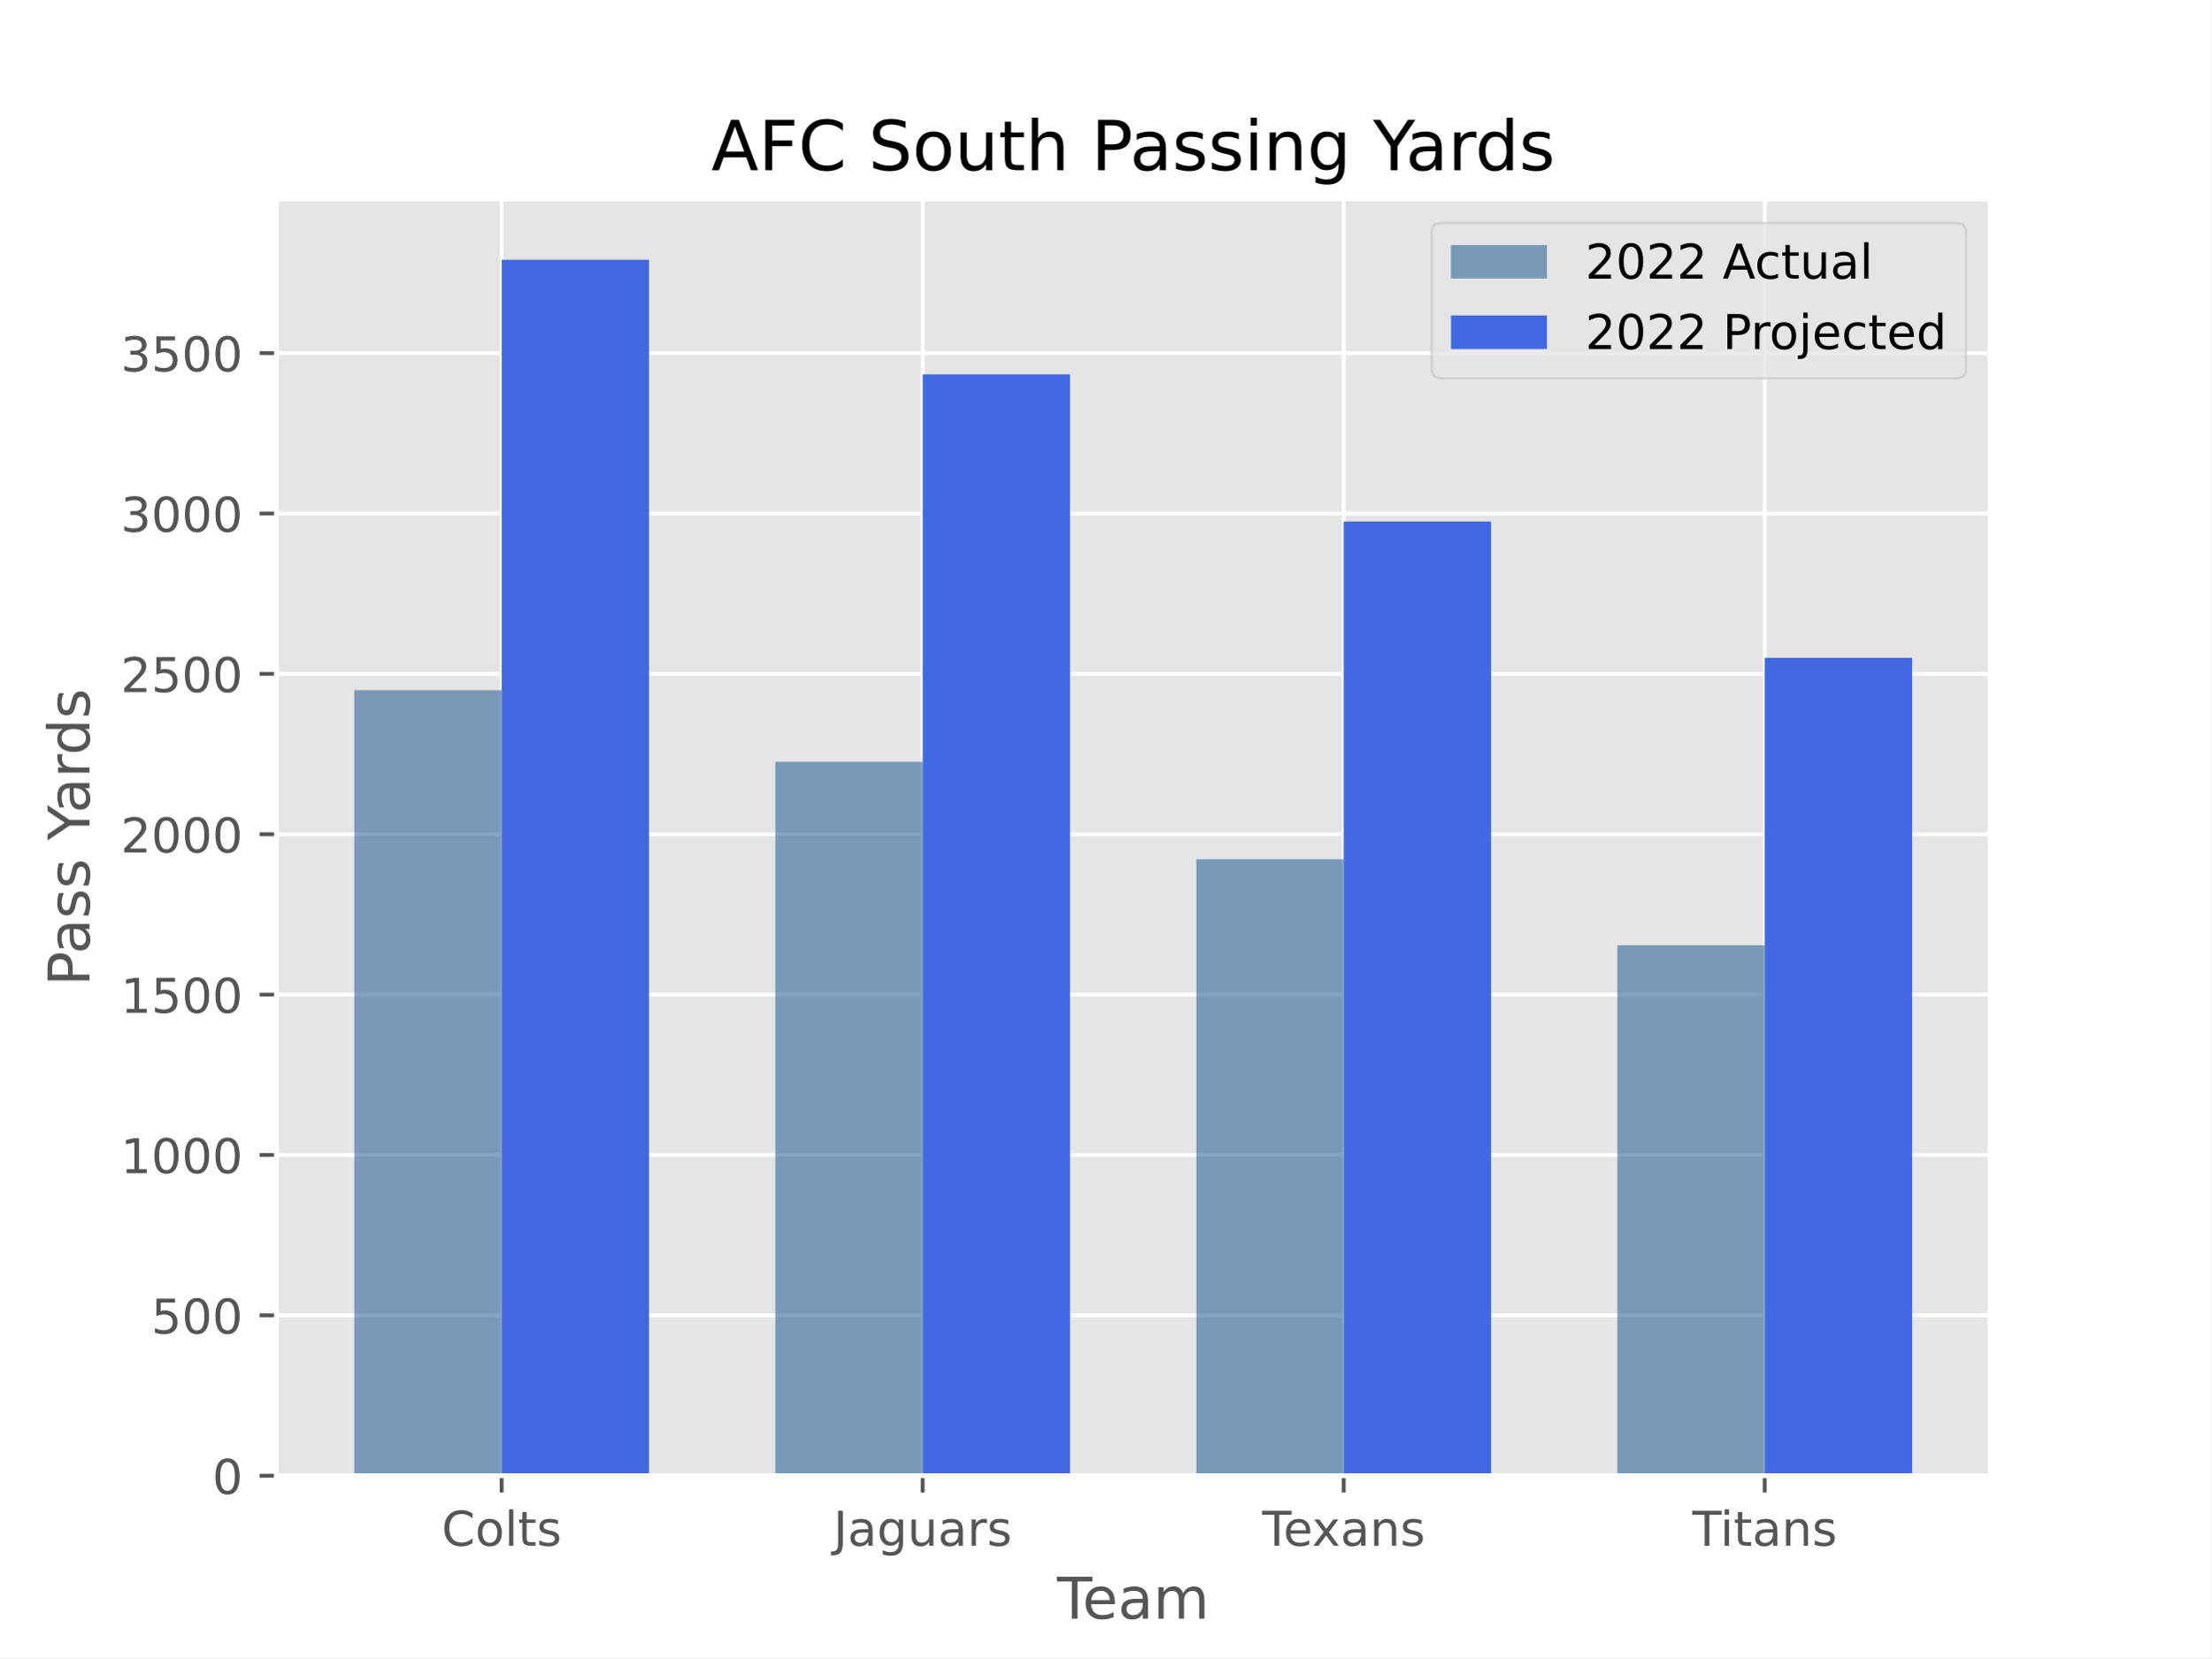
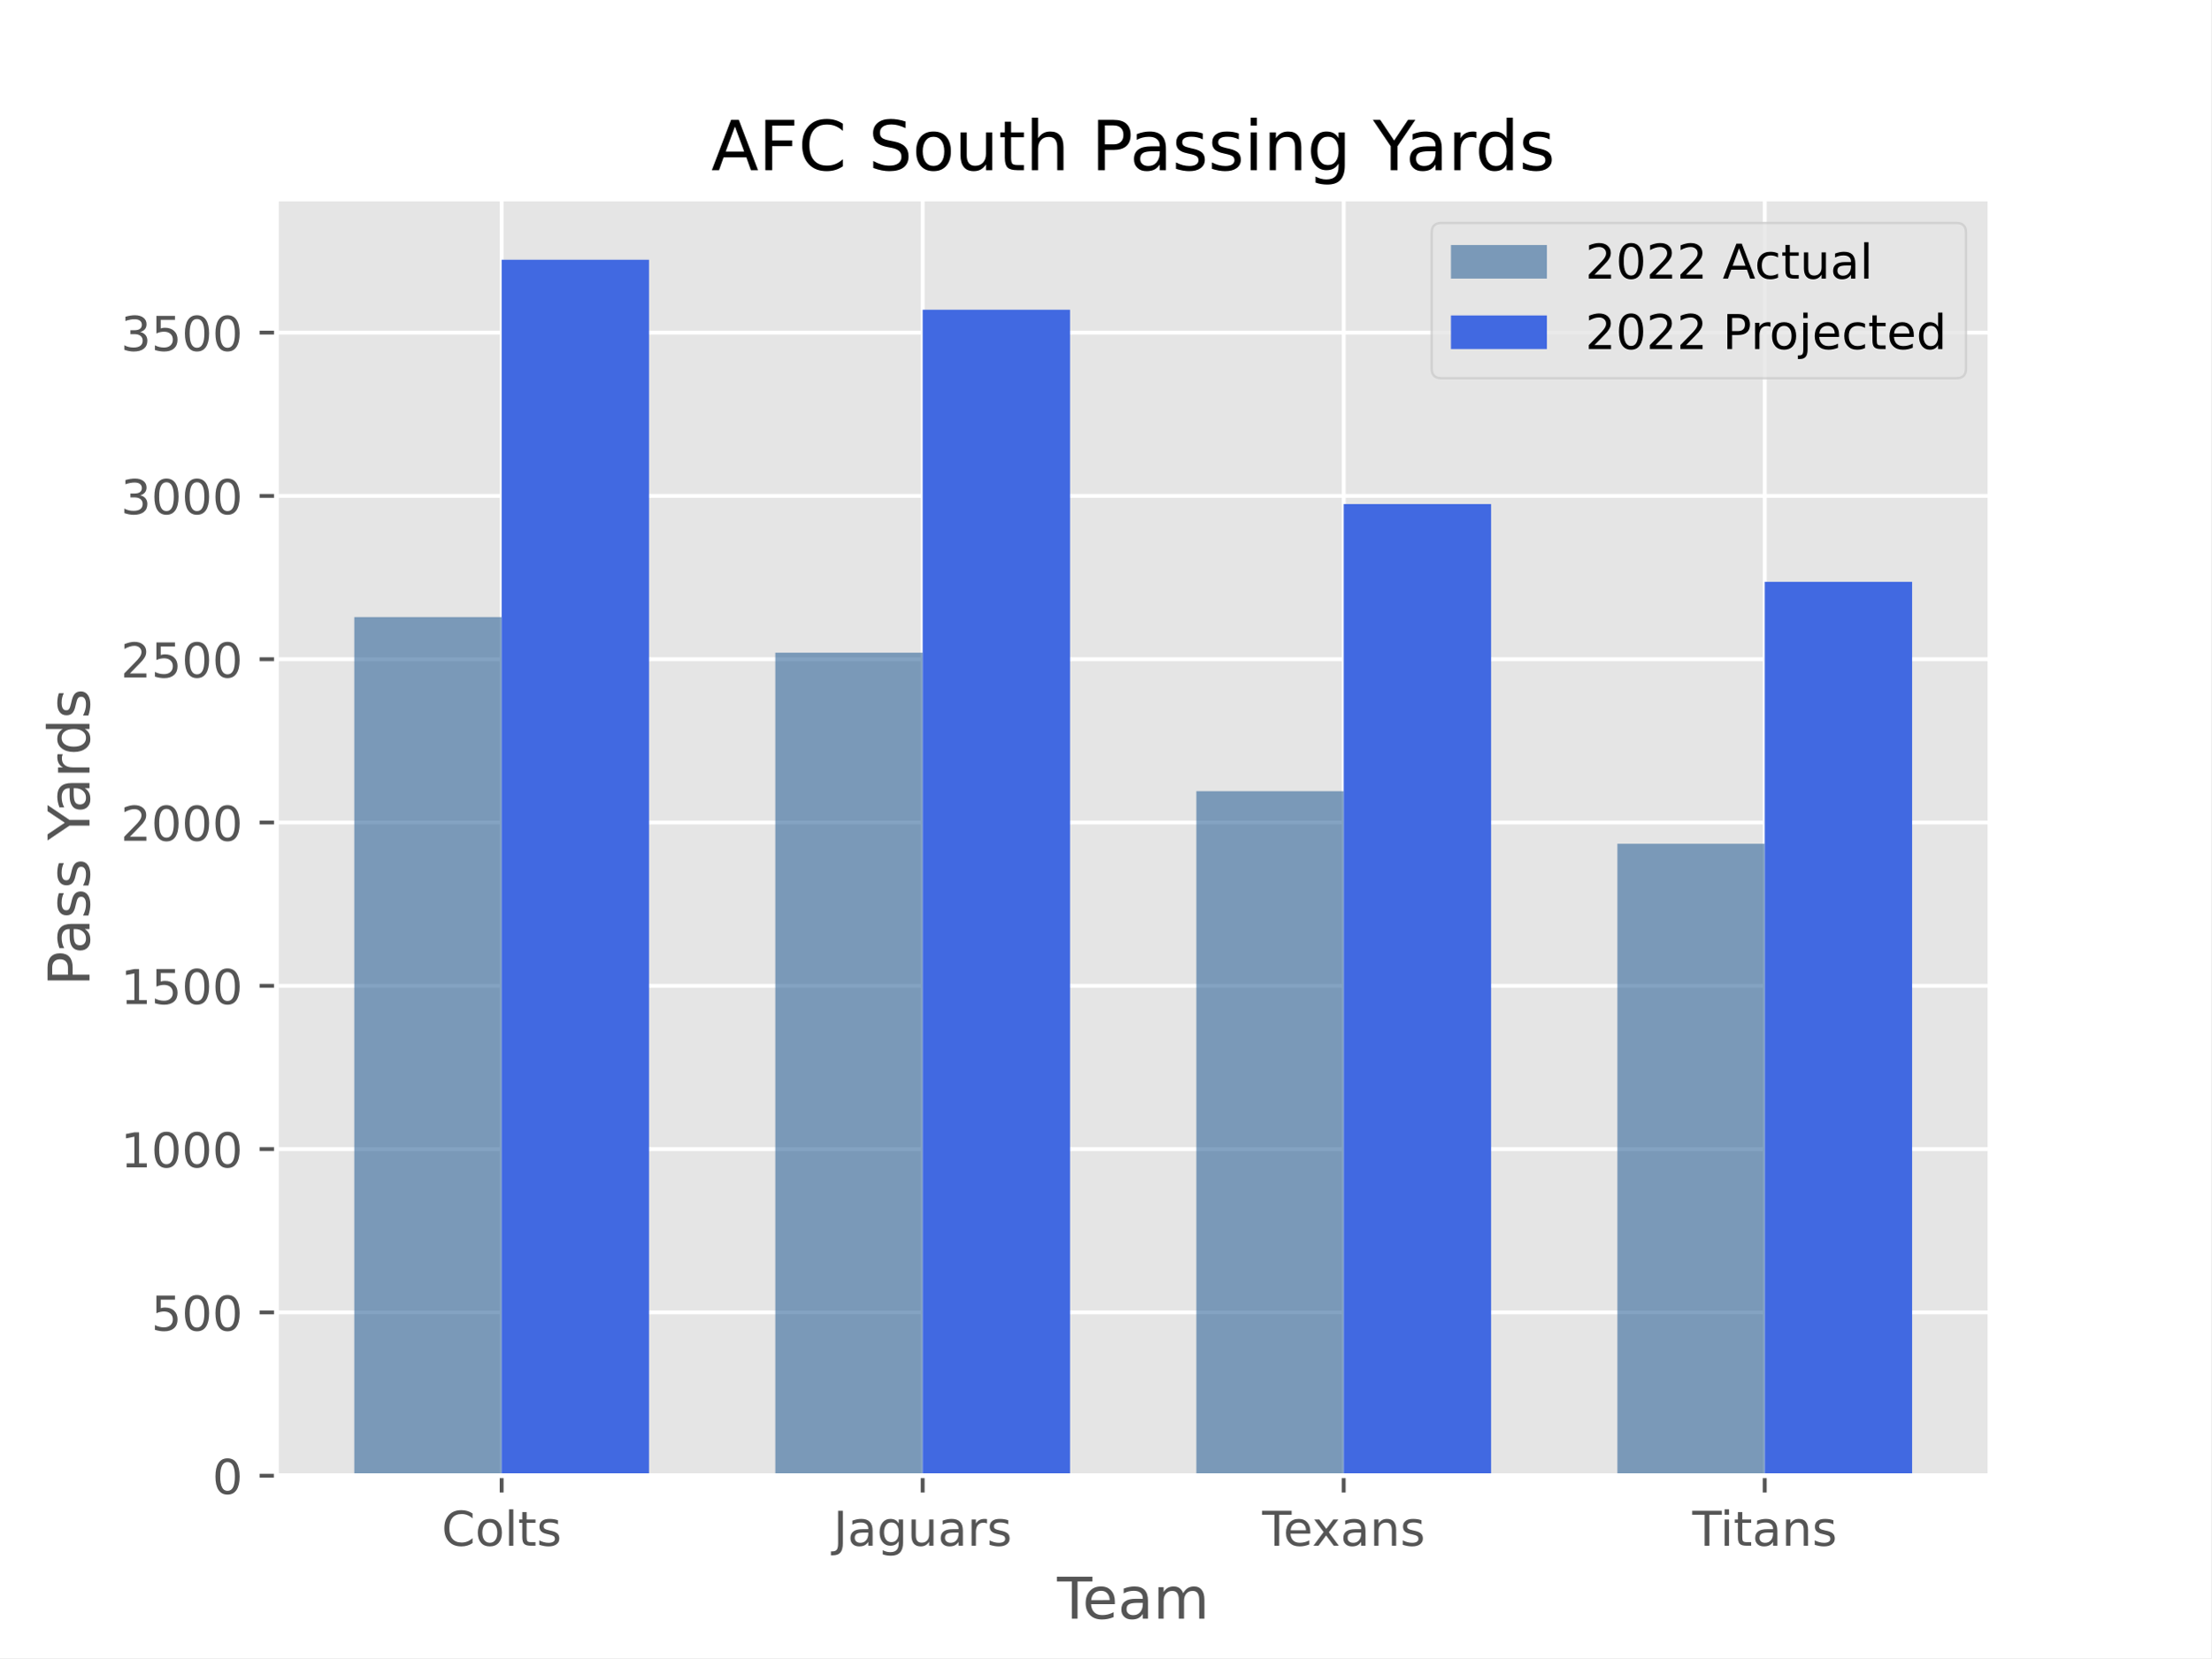
<svg xmlns="http://www.w3.org/2000/svg" xmlns:xlink="http://www.w3.org/1999/xlink" width="460.8pt" height="345.6pt" viewBox="0 0 460.8 345.6" version="1.1">
  <defs>
    <style type="text/css">*{stroke-linejoin: round; stroke-linecap: butt}</style>
  </defs>
  <g id="figure_1">
    <g id="patch_1">
      <path d="M 0 345.6  L 460.8 345.6  L 460.8 0  L 0 0  z " style="fill: #ffffff" />
    </g>
    <g id="axes_1">
      <g id="patch_2">
        <path d="M 57.6 307.584  L 414.72 307.584  L 414.72 41.472  L 57.6 41.472  z " style="fill: #e5e5e5" />
      </g>
      <g id="matplotlib.axis_1">
        <g id="xtick_1">
          <g id="line2d_1">
-             <path d="M 104.543 307.584  L 104.543 41.472  " clip-path="url(#pbe85bd7b52)" style="fill: none; stroke: #ffffff; stroke-width: 0.8; stroke-linecap: square" />
+             <path d="M 104.543 307.584  L 104.543 41.472  " clip-path="url(#p796887c060)" style="fill: none; stroke: #ffffff; stroke-width: 0.8; stroke-linecap: square" />
          </g>
          <g id="line2d_2">
            <defs>
-               <path id="m82e97c77b1" d="M 0 0  L 0 3.5  " style="stroke: #555555; stroke-width: 0.8" />
-             </defs>
-             <g>
-               <use xlink:href="#m82e97c77b1" x="104.543" y="307.584" style="fill: #555555; stroke: #555555; stroke-width: 0.8" />
+               <path id="maef11274a8" d="M 0 0  L 0 3.5  " style="stroke: #555555; stroke-width: 0.8" />
+             </defs>
+             <g>
+               <use xlink:href="#maef11274a8" x="104.543" y="307.584" style="fill: #555555; stroke: #555555; stroke-width: 0.8" />
            </g>
          </g>
          <g id="text_1">
            <g style="fill: #555555" transform="translate(92.03861 322.1824) scale(0.1 -0.1)">
              <defs>
                <path id="DejaVuSans-43" d="M 4122 4306  L 4122 3641  Q 3803 3938 3442 4084  Q 3081 4231 2675 4231  Q 1875 4231 1450 3742  Q 1025 3253 1025 2328  Q 1025 1406 1450 917  Q 1875 428 2675 428  Q 3081 428 3442 575  Q 3803 722 4122 1019  L 4122 359  Q 3791 134 3420 21  Q 3050 -91 2638 -91  Q 1578 -91 968 557  Q 359 1206 359 2328  Q 359 3453 968 4101  Q 1578 4750 2638 4750  Q 3056 4750 3426 4639  Q 3797 4528 4122 4306  z " transform="scale(0.015625)" />
                <path id="DejaVuSans-6f" d="M 1959 3097  Q 1497 3097 1228 2736  Q 959 2375 959 1747  Q 959 1119 1226 758  Q 1494 397 1959 397  Q 2419 397 2687 759  Q 2956 1122 2956 1747  Q 2956 2369 2687 2733  Q 2419 3097 1959 3097  z M 1959 3584  Q 2709 3584 3137 3096  Q 3566 2609 3566 1747  Q 3566 888 3137 398  Q 2709 -91 1959 -91  Q 1206 -91 779 398  Q 353 888 353 1747  Q 353 2609 779 3096  Q 1206 3584 1959 3584  z " transform="scale(0.015625)" />
                <path id="DejaVuSans-6c" d="M 603 4863  L 1178 4863  L 1178 0  L 603 0  L 603 4863  z " transform="scale(0.015625)" />
                <path id="DejaVuSans-74" d="M 1172 4494  L 1172 3500  L 2356 3500  L 2356 3053  L 1172 3053  L 1172 1153  Q 1172 725 1289 603  Q 1406 481 1766 481  L 2356 481  L 2356 0  L 1766 0  Q 1100 0 847 248  Q 594 497 594 1153  L 594 3053  L 172 3053  L 172 3500  L 594 3500  L 594 4494  L 1172 4494  z " transform="scale(0.015625)" />
                <path id="DejaVuSans-73" d="M 2834 3397  L 2834 2853  Q 2591 2978 2328 3040  Q 2066 3103 1784 3103  Q 1356 3103 1142 2972  Q 928 2841 928 2578  Q 928 2378 1081 2264  Q 1234 2150 1697 2047  L 1894 2003  Q 2506 1872 2764 1633  Q 3022 1394 3022 966  Q 3022 478 2636 193  Q 2250 -91 1575 -91  Q 1294 -91 989 -36  Q 684 19 347 128  L 347 722  Q 666 556 975 473  Q 1284 391 1588 391  Q 1994 391 2212 530  Q 2431 669 2431 922  Q 2431 1156 2273 1281  Q 2116 1406 1581 1522  L 1381 1569  Q 847 1681 609 1914  Q 372 2147 372 2553  Q 372 3047 722 3315  Q 1072 3584 1716 3584  Q 2034 3584 2315 3537  Q 2597 3491 2834 3397  z " transform="scale(0.015625)" />
              </defs>
              <use xlink:href="#DejaVuSans-43" />
              <use xlink:href="#DejaVuSans-6f" x="69.824" />
              <use xlink:href="#DejaVuSans-6c" x="131.006" />
              <use xlink:href="#DejaVuSans-74" x="158.789" />
              <use xlink:href="#DejaVuSans-73" x="197.998" />
            </g>
          </g>
        </g>
        <g id="xtick_2">
          <g id="line2d_3">
-             <path d="M 192.288 307.584  L 192.288 41.472  " clip-path="url(#pbe85bd7b52)" style="fill: none; stroke: #ffffff; stroke-width: 0.8; stroke-linecap: square" />
+             <path d="M 192.288 307.584  L 192.288 41.472  " clip-path="url(#p796887c060)" style="fill: none; stroke: #ffffff; stroke-width: 0.8; stroke-linecap: square" />
          </g>
          <g id="line2d_4">
            <g>
-               <use xlink:href="#m82e97c77b1" x="192.288" y="307.584" style="fill: #555555; stroke: #555555; stroke-width: 0.8" />
+               <use xlink:href="#maef11274a8" x="192.288" y="307.584" style="fill: #555555; stroke: #555555; stroke-width: 0.8" />
            </g>
          </g>
          <g id="text_2">
            <g style="fill: #555555" transform="translate(173.6815 322.1824) scale(0.1 -0.1)">
              <defs>
                <path id="DejaVuSans-4a" d="M 628 4666  L 1259 4666  L 1259 325  Q 1259 -519 939 -900  Q 619 -1281 -91 -1281  L -331 -1281  L -331 -750  L -134 -750  Q 284 -750 456 -515  Q 628 -281 628 325  L 628 4666  z " transform="scale(0.015625)" />
                <path id="DejaVuSans-61" d="M 2194 1759  Q 1497 1759 1228 1600  Q 959 1441 959 1056  Q 959 750 1161 570  Q 1363 391 1709 391  Q 2188 391 2477 730  Q 2766 1069 2766 1631  L 2766 1759  L 2194 1759  z M 3341 1997  L 3341 0  L 2766 0  L 2766 531  Q 2569 213 2275 61  Q 1981 -91 1556 -91  Q 1019 -91 701 211  Q 384 513 384 1019  Q 384 1609 779 1909  Q 1175 2209 1959 2209  L 2766 2209  L 2766 2266  Q 2766 2663 2505 2880  Q 2244 3097 1772 3097  Q 1472 3097 1187 3025  Q 903 2953 641 2809  L 641 3341  Q 956 3463 1253 3523  Q 1550 3584 1831 3584  Q 2591 3584 2966 3190  Q 3341 2797 3341 1997  z " transform="scale(0.015625)" />
                <path id="DejaVuSans-67" d="M 2906 1791  Q 2906 2416 2648 2759  Q 2391 3103 1925 3103  Q 1463 3103 1205 2759  Q 947 2416 947 1791  Q 947 1169 1205 825  Q 1463 481 1925 481  Q 2391 481 2648 825  Q 2906 1169 2906 1791  z M 3481 434  Q 3481 -459 3084 -895  Q 2688 -1331 1869 -1331  Q 1566 -1331 1297 -1286  Q 1028 -1241 775 -1147  L 775 -588  Q 1028 -725 1275 -790  Q 1522 -856 1778 -856  Q 2344 -856 2625 -561  Q 2906 -266 2906 331  L 2906 616  Q 2728 306 2450 153  Q 2172 0 1784 0  Q 1141 0 747 490  Q 353 981 353 1791  Q 353 2603 747 3093  Q 1141 3584 1784 3584  Q 2172 3584 2450 3431  Q 2728 3278 2906 2969  L 2906 3500  L 3481 3500  L 3481 434  z " transform="scale(0.015625)" />
                <path id="DejaVuSans-75" d="M 544 1381  L 544 3500  L 1119 3500  L 1119 1403  Q 1119 906 1312 657  Q 1506 409 1894 409  Q 2359 409 2629 706  Q 2900 1003 2900 1516  L 2900 3500  L 3475 3500  L 3475 0  L 2900 0  L 2900 538  Q 2691 219 2414 64  Q 2138 -91 1772 -91  Q 1169 -91 856 284  Q 544 659 544 1381  z M 1991 3584  L 1991 3584  z " transform="scale(0.015625)" />
                <path id="DejaVuSans-72" d="M 2631 2963  Q 2534 3019 2420 3045  Q 2306 3072 2169 3072  Q 1681 3072 1420 2755  Q 1159 2438 1159 1844  L 1159 0  L 581 0  L 581 3500  L 1159 3500  L 1159 2956  Q 1341 3275 1631 3429  Q 1922 3584 2338 3584  Q 2397 3584 2469 3576  Q 2541 3569 2628 3553  L 2631 2963  z " transform="scale(0.015625)" />
              </defs>
              <use xlink:href="#DejaVuSans-4a" />
              <use xlink:href="#DejaVuSans-61" x="29.492" />
              <use xlink:href="#DejaVuSans-67" x="90.771" />
              <use xlink:href="#DejaVuSans-75" x="154.248" />
              <use xlink:href="#DejaVuSans-61" x="217.627" />
              <use xlink:href="#DejaVuSans-72" x="278.906" />
              <use xlink:href="#DejaVuSans-73" x="320.02" />
            </g>
          </g>
        </g>
        <g id="xtick_3">
          <g id="line2d_5">
-             <path d="M 280.032 307.584  L 280.032 41.472  " clip-path="url(#pbe85bd7b52)" style="fill: none; stroke: #ffffff; stroke-width: 0.8; stroke-linecap: square" />
+             <path d="M 280.032 307.584  L 280.032 41.472  " clip-path="url(#p796887c060)" style="fill: none; stroke: #ffffff; stroke-width: 0.8; stroke-linecap: square" />
          </g>
          <g id="line2d_6">
            <g>
-               <use xlink:href="#m82e97c77b1" x="280.032" y="307.584" style="fill: #555555; stroke: #555555; stroke-width: 0.8" />
+               <use xlink:href="#maef11274a8" x="280.032" y="307.584" style="fill: #555555; stroke: #555555; stroke-width: 0.8" />
            </g>
          </g>
          <g id="text_3">
            <g style="fill: #555555" transform="translate(263.0424 322.1824) scale(0.1 -0.1)">
              <defs>
                <path id="DejaVuSans-54" d="M -19 4666  L 3928 4666  L 3928 4134  L 2272 4134  L 2272 0  L 1638 0  L 1638 4134  L -19 4134  L -19 4666  z " transform="scale(0.015625)" />
                <path id="DejaVuSans-65" d="M 3597 1894  L 3597 1613  L 953 1613  Q 991 1019 1311 708  Q 1631 397 2203 397  Q 2534 397 2845 478  Q 3156 559 3463 722  L 3463 178  Q 3153 47 2828 -22  Q 2503 -91 2169 -91  Q 1331 -91 842 396  Q 353 884 353 1716  Q 353 2575 817 3079  Q 1281 3584 2069 3584  Q 2775 3584 3186 3129  Q 3597 2675 3597 1894  z M 3022 2063  Q 3016 2534 2758 2815  Q 2500 3097 2075 3097  Q 1594 3097 1305 2825  Q 1016 2553 972 2059  L 3022 2063  z " transform="scale(0.015625)" />
                <path id="DejaVuSans-78" d="M 3513 3500  L 2247 1797  L 3578 0  L 2900 0  L 1881 1375  L 863 0  L 184 0  L 1544 1831  L 300 3500  L 978 3500  L 1906 2253  L 2834 3500  L 3513 3500  z " transform="scale(0.015625)" />
                <path id="DejaVuSans-6e" d="M 3513 2113  L 3513 0  L 2938 0  L 2938 2094  Q 2938 2591 2744 2837  Q 2550 3084 2163 3084  Q 1697 3084 1428 2787  Q 1159 2491 1159 1978  L 1159 0  L 581 0  L 581 3500  L 1159 3500  L 1159 2956  Q 1366 3272 1645 3428  Q 1925 3584 2291 3584  Q 2894 3584 3203 3211  Q 3513 2838 3513 2113  z " transform="scale(0.015625)" />
              </defs>
              <use xlink:href="#DejaVuSans-54" />
              <use xlink:href="#DejaVuSans-65" x="44.084" />
              <use xlink:href="#DejaVuSans-78" x="103.857" />
              <use xlink:href="#DejaVuSans-61" x="163.037" />
              <use xlink:href="#DejaVuSans-6e" x="224.316" />
              <use xlink:href="#DejaVuSans-73" x="287.695" />
            </g>
          </g>
        </g>
        <g id="xtick_4">
          <g id="line2d_7">
-             <path d="M 367.777 307.584  L 367.777 41.472  " clip-path="url(#pbe85bd7b52)" style="fill: none; stroke: #ffffff; stroke-width: 0.8; stroke-linecap: square" />
+             <path d="M 367.777 307.584  L 367.777 41.472  " clip-path="url(#p796887c060)" style="fill: none; stroke: #ffffff; stroke-width: 0.8; stroke-linecap: square" />
          </g>
          <g id="line2d_8">
            <g>
-               <use xlink:href="#m82e97c77b1" x="367.777" y="307.584" style="fill: #555555; stroke: #555555; stroke-width: 0.8" />
+               <use xlink:href="#maef11274a8" x="367.777" y="307.584" style="fill: #555555; stroke: #555555; stroke-width: 0.8" />
            </g>
          </g>
          <g id="text_4">
            <g style="fill: #555555" transform="translate(352.6923 322.1824) scale(0.1 -0.1)">
              <defs>
                <path id="DejaVuSans-69" d="M 603 3500  L 1178 3500  L 1178 0  L 603 0  L 603 3500  z M 603 4863  L 1178 4863  L 1178 4134  L 603 4134  L 603 4863  z " transform="scale(0.015625)" />
              </defs>
              <use xlink:href="#DejaVuSans-54" />
              <use xlink:href="#DejaVuSans-69" x="57.959" />
              <use xlink:href="#DejaVuSans-74" x="85.742" />
              <use xlink:href="#DejaVuSans-61" x="124.951" />
              <use xlink:href="#DejaVuSans-6e" x="186.23" />
              <use xlink:href="#DejaVuSans-73" x="249.609" />
            </g>
          </g>
        </g>
        <g id="text_5">
          <g style="fill: #555555" transform="translate(220.3022 337.3802) scale(0.12 -0.12)">
            <defs>
              <path id="DejaVuSans-6d" d="M 3328 2828  Q 3544 3216 3844 3400  Q 4144 3584 4550 3584  Q 5097 3584 5394 3201  Q 5691 2819 5691 2113  L 5691 0  L 5113 0  L 5113 2094  Q 5113 2597 4934 2840  Q 4756 3084 4391 3084  Q 3944 3084 3684 2787  Q 3425 2491 3425 1978  L 3425 0  L 2847 0  L 2847 2094  Q 2847 2600 2669 2842  Q 2491 3084 2119 3084  Q 1678 3084 1418 2786  Q 1159 2488 1159 1978  L 1159 0  L 581 0  L 581 3500  L 1159 3500  L 1159 2956  Q 1356 3278 1631 3431  Q 1906 3584 2284 3584  Q 2666 3584 2933 3390  Q 3200 3197 3328 2828  z " transform="scale(0.015625)" />
            </defs>
            <use xlink:href="#DejaVuSans-54" />
            <use xlink:href="#DejaVuSans-65" x="44.084" />
            <use xlink:href="#DejaVuSans-61" x="105.607" />
            <use xlink:href="#DejaVuSans-6d" x="166.887" />
          </g>
        </g>
      </g>
      <g id="matplotlib.axis_2">
        <g id="ytick_1">
          <g id="line2d_9">
-             <path d="M 57.6 307.584  L 414.72 307.584  " clip-path="url(#pbe85bd7b52)" style="fill: none; stroke: #ffffff; stroke-width: 0.8; stroke-linecap: square" />
+             <path d="M 57.6 307.584  L 414.72 307.584  " clip-path="url(#p796887c060)" style="fill: none; stroke: #ffffff; stroke-width: 0.8; stroke-linecap: square" />
          </g>
          <g id="line2d_10">
            <defs>
-               <path id="m0f9e5e0748" d="M 0 0  L -3.5 0  " style="stroke: #555555; stroke-width: 0.8" />
-             </defs>
-             <g>
-               <use xlink:href="#m0f9e5e0748" x="57.6" y="307.584" style="fill: #555555; stroke: #555555; stroke-width: 0.8" />
+               <path id="m29aa548506" d="M 0 0  L -3.5 0  " style="stroke: #555555; stroke-width: 0.8" />
+             </defs>
+             <g>
+               <use xlink:href="#m29aa548506" x="57.6" y="307.584" style="fill: #555555; stroke: #555555; stroke-width: 0.8" />
            </g>
          </g>
          <g id="text_6">
            <g style="fill: #555555" transform="translate(44.2375 311.3832) scale(0.1 -0.1)">
              <defs>
                <path id="DejaVuSans-30" d="M 2034 4250  Q 1547 4250 1301 3770  Q 1056 3291 1056 2328  Q 1056 1369 1301 889  Q 1547 409 2034 409  Q 2525 409 2770 889  Q 3016 1369 3016 2328  Q 3016 3291 2770 3770  Q 2525 4250 2034 4250  z M 2034 4750  Q 2819 4750 3233 4129  Q 3647 3509 3647 2328  Q 3647 1150 3233 529  Q 2819 -91 2034 -91  Q 1250 -91 836 529  Q 422 1150 422 2328  Q 422 3509 836 4129  Q 1250 4750 2034 4750  z " transform="scale(0.015625)" />
              </defs>
              <use xlink:href="#DejaVuSans-30" />
            </g>
          </g>
        </g>
        <g id="ytick_2">
          <g id="line2d_11">
-             <path d="M 57.6 274.157  L 414.72 274.157  " clip-path="url(#pbe85bd7b52)" style="fill: none; stroke: #ffffff; stroke-width: 0.8; stroke-linecap: square" />
+             <path d="M 57.6 273.547  L 414.72 273.547  " clip-path="url(#p796887c060)" style="fill: none; stroke: #ffffff; stroke-width: 0.8; stroke-linecap: square" />
          </g>
          <g id="line2d_12">
            <g>
-               <use xlink:href="#m0f9e5e0748" x="57.6" y="274.157" style="fill: #555555; stroke: #555555; stroke-width: 0.8" />
+               <use xlink:href="#m29aa548506" x="57.6" y="273.547" style="fill: #555555; stroke: #555555; stroke-width: 0.8" />
            </g>
          </g>
          <g id="text_7">
-             <g style="fill: #555555" transform="translate(31.5125 277.9567) scale(0.1 -0.1)">
+             <g style="fill: #555555" transform="translate(31.5125 277.3462) scale(0.1 -0.1)">
              <defs>
                <path id="DejaVuSans-35" d="M 691 4666  L 3169 4666  L 3169 4134  L 1269 4134  L 1269 2991  Q 1406 3038 1543 3061  Q 1681 3084 1819 3084  Q 2600 3084 3056 2656  Q 3513 2228 3513 1497  Q 3513 744 3044 326  Q 2575 -91 1722 -91  Q 1428 -91 1123 -41  Q 819 9 494 109  L 494 744  Q 775 591 1075 516  Q 1375 441 1709 441  Q 2250 441 2565 725  Q 2881 1009 2881 1497  Q 2881 1984 2565 2268  Q 2250 2553 1709 2553  Q 1456 2553 1204 2497  Q 953 2441 691 2322  L 691 4666  z " transform="scale(0.015625)" />
              </defs>
              <use xlink:href="#DejaVuSans-35" />
              <use xlink:href="#DejaVuSans-30" x="63.623" />
              <use xlink:href="#DejaVuSans-30" x="127.246" />
            </g>
          </g>
        </g>
        <g id="ytick_3">
          <g id="line2d_13">
-             <path d="M 57.6 240.731  L 414.72 240.731  " clip-path="url(#pbe85bd7b52)" style="fill: none; stroke: #ffffff; stroke-width: 0.8; stroke-linecap: square" />
+             <path d="M 57.6 239.51  L 414.72 239.51  " clip-path="url(#p796887c060)" style="fill: none; stroke: #ffffff; stroke-width: 0.8; stroke-linecap: square" />
          </g>
          <g id="line2d_14">
            <g>
-               <use xlink:href="#m0f9e5e0748" x="57.6" y="240.731" style="fill: #555555; stroke: #555555; stroke-width: 0.8" />
+               <use xlink:href="#m29aa548506" x="57.6" y="239.51" style="fill: #555555; stroke: #555555; stroke-width: 0.8" />
            </g>
          </g>
          <g id="text_8">
-             <g style="fill: #555555" transform="translate(25.15 244.5301) scale(0.1 -0.1)">
+             <g style="fill: #555555" transform="translate(25.15 243.3091) scale(0.1 -0.1)">
              <defs>
                <path id="DejaVuSans-31" d="M 794 531  L 1825 531  L 1825 4091  L 703 3866  L 703 4441  L 1819 4666  L 2450 4666  L 2450 531  L 3481 531  L 3481 0  L 794 0  L 794 531  z " transform="scale(0.015625)" />
              </defs>
              <use xlink:href="#DejaVuSans-31" />
              <use xlink:href="#DejaVuSans-30" x="63.623" />
              <use xlink:href="#DejaVuSans-30" x="127.246" />
              <use xlink:href="#DejaVuSans-30" x="190.869" />
            </g>
          </g>
        </g>
        <g id="ytick_4">
          <g id="line2d_15">
-             <path d="M 57.6 207.304  L 414.72 207.304  " clip-path="url(#pbe85bd7b52)" style="fill: none; stroke: #ffffff; stroke-width: 0.8; stroke-linecap: square" />
+             <path d="M 57.6 205.473  L 414.72 205.473  " clip-path="url(#p796887c060)" style="fill: none; stroke: #ffffff; stroke-width: 0.8; stroke-linecap: square" />
          </g>
          <g id="line2d_16">
            <g>
-               <use xlink:href="#m0f9e5e0748" x="57.6" y="207.304" style="fill: #555555; stroke: #555555; stroke-width: 0.8" />
+               <use xlink:href="#m29aa548506" x="57.6" y="205.473" style="fill: #555555; stroke: #555555; stroke-width: 0.8" />
            </g>
          </g>
          <g id="text_9">
-             <g style="fill: #555555" transform="translate(25.15 211.1036) scale(0.1 -0.1)">
+             <g style="fill: #555555" transform="translate(25.15 209.272) scale(0.1 -0.1)">
              <use xlink:href="#DejaVuSans-31" />
              <use xlink:href="#DejaVuSans-35" x="63.623" />
              <use xlink:href="#DejaVuSans-30" x="127.246" />
              <use xlink:href="#DejaVuSans-30" x="190.869" />
            </g>
          </g>
        </g>
        <g id="ytick_5">
          <g id="line2d_17">
-             <path d="M 57.6 173.878  L 414.72 173.878  " clip-path="url(#pbe85bd7b52)" style="fill: none; stroke: #ffffff; stroke-width: 0.8; stroke-linecap: square" />
+             <path d="M 57.6 171.436  L 414.72 171.436  " clip-path="url(#p796887c060)" style="fill: none; stroke: #ffffff; stroke-width: 0.8; stroke-linecap: square" />
          </g>
          <g id="line2d_18">
            <g>
-               <use xlink:href="#m0f9e5e0748" x="57.6" y="173.878" style="fill: #555555; stroke: #555555; stroke-width: 0.8" />
+               <use xlink:href="#m29aa548506" x="57.6" y="171.436" style="fill: #555555; stroke: #555555; stroke-width: 0.8" />
            </g>
          </g>
          <g id="text_10">
-             <g style="fill: #555555" transform="translate(25.15 177.6771) scale(0.1 -0.1)">
+             <g style="fill: #555555" transform="translate(25.15 175.235) scale(0.1 -0.1)">
              <defs>
                <path id="DejaVuSans-32" d="M 1228 531  L 3431 531  L 3431 0  L 469 0  L 469 531  Q 828 903 1448 1529  Q 2069 2156 2228 2338  Q 2531 2678 2651 2914  Q 2772 3150 2772 3378  Q 2772 3750 2511 3984  Q 2250 4219 1831 4219  Q 1534 4219 1204 4116  Q 875 4013 500 3803  L 500 4441  Q 881 4594 1212 4672  Q 1544 4750 1819 4750  Q 2544 4750 2975 4387  Q 3406 4025 3406 3419  Q 3406 3131 3298 2873  Q 3191 2616 2906 2266  Q 2828 2175 2409 1742  Q 1991 1309 1228 531  z " transform="scale(0.015625)" />
              </defs>
              <use xlink:href="#DejaVuSans-32" />
              <use xlink:href="#DejaVuSans-30" x="63.623" />
              <use xlink:href="#DejaVuSans-30" x="127.246" />
              <use xlink:href="#DejaVuSans-30" x="190.869" />
            </g>
          </g>
        </g>
        <g id="ytick_6">
          <g id="line2d_19">
-             <path d="M 57.6 140.451  L 414.72 140.451  " clip-path="url(#pbe85bd7b52)" style="fill: none; stroke: #ffffff; stroke-width: 0.8; stroke-linecap: square" />
+             <path d="M 57.6 137.399  L 414.72 137.399  " clip-path="url(#p796887c060)" style="fill: none; stroke: #ffffff; stroke-width: 0.8; stroke-linecap: square" />
          </g>
          <g id="line2d_20">
            <g>
-               <use xlink:href="#m0f9e5e0748" x="57.6" y="140.451" style="fill: #555555; stroke: #555555; stroke-width: 0.8" />
+               <use xlink:href="#m29aa548506" x="57.6" y="137.399" style="fill: #555555; stroke: #555555; stroke-width: 0.8" />
            </g>
          </g>
          <g id="text_11">
-             <g style="fill: #555555" transform="translate(25.15 144.2505) scale(0.1 -0.1)">
+             <g style="fill: #555555" transform="translate(25.15 141.1979) scale(0.1 -0.1)">
              <use xlink:href="#DejaVuSans-32" />
              <use xlink:href="#DejaVuSans-35" x="63.623" />
              <use xlink:href="#DejaVuSans-30" x="127.246" />
              <use xlink:href="#DejaVuSans-30" x="190.869" />
            </g>
          </g>
        </g>
        <g id="ytick_7">
          <g id="line2d_21">
-             <path d="M 57.6 107.025  L 414.72 107.025  " clip-path="url(#pbe85bd7b52)" style="fill: none; stroke: #ffffff; stroke-width: 0.8; stroke-linecap: square" />
+             <path d="M 57.6 103.362  L 414.72 103.362  " clip-path="url(#p796887c060)" style="fill: none; stroke: #ffffff; stroke-width: 0.8; stroke-linecap: square" />
          </g>
          <g id="line2d_22">
            <g>
-               <use xlink:href="#m0f9e5e0748" x="57.6" y="107.025" style="fill: #555555; stroke: #555555; stroke-width: 0.8" />
+               <use xlink:href="#m29aa548506" x="57.6" y="103.362" style="fill: #555555; stroke: #555555; stroke-width: 0.8" />
            </g>
          </g>
          <g id="text_12">
-             <g style="fill: #555555" transform="translate(25.15 110.824) scale(0.1 -0.1)">
+             <g style="fill: #555555" transform="translate(25.15 107.1608) scale(0.1 -0.1)">
              <defs>
                <path id="DejaVuSans-33" d="M 2597 2516  Q 3050 2419 3304 2112  Q 3559 1806 3559 1356  Q 3559 666 3084 287  Q 2609 -91 1734 -91  Q 1441 -91 1130 -33  Q 819 25 488 141  L 488 750  Q 750 597 1062 519  Q 1375 441 1716 441  Q 2309 441 2620 675  Q 2931 909 2931 1356  Q 2931 1769 2642 2001  Q 2353 2234 1838 2234  L 1294 2234  L 1294 2753  L 1863 2753  Q 2328 2753 2575 2939  Q 2822 3125 2822 3475  Q 2822 3834 2567 4026  Q 2313 4219 1838 4219  Q 1578 4219 1281 4162  Q 984 4106 628 3988  L 628 4550  Q 988 4650 1302 4700  Q 1616 4750 1894 4750  Q 2613 4750 3031 4423  Q 3450 4097 3450 3541  Q 3450 3153 3228 2886  Q 3006 2619 2597 2516  z " transform="scale(0.015625)" />
              </defs>
              <use xlink:href="#DejaVuSans-33" />
              <use xlink:href="#DejaVuSans-30" x="63.623" />
              <use xlink:href="#DejaVuSans-30" x="127.246" />
              <use xlink:href="#DejaVuSans-30" x="190.869" />
            </g>
          </g>
        </g>
        <g id="ytick_8">
          <g id="line2d_23">
-             <path d="M 57.6 73.598  L 414.72 73.598  " clip-path="url(#pbe85bd7b52)" style="fill: none; stroke: #ffffff; stroke-width: 0.8; stroke-linecap: square" />
+             <path d="M 57.6 69.325  L 414.72 69.325  " clip-path="url(#p796887c060)" style="fill: none; stroke: #ffffff; stroke-width: 0.8; stroke-linecap: square" />
          </g>
          <g id="line2d_24">
            <g>
-               <use xlink:href="#m0f9e5e0748" x="57.6" y="73.598" style="fill: #555555; stroke: #555555; stroke-width: 0.8" />
+               <use xlink:href="#m29aa548506" x="57.6" y="69.325" style="fill: #555555; stroke: #555555; stroke-width: 0.8" />
            </g>
          </g>
          <g id="text_13">
-             <g style="fill: #555555" transform="translate(25.15 77.39746) scale(0.1 -0.1)">
+             <g style="fill: #555555" transform="translate(25.15 73.12375) scale(0.1 -0.1)">
              <use xlink:href="#DejaVuSans-33" />
              <use xlink:href="#DejaVuSans-35" x="63.623" />
              <use xlink:href="#DejaVuSans-30" x="127.246" />
              <use xlink:href="#DejaVuSans-30" x="190.869" />
            </g>
          </g>
        </g>
        <g id="text_14">
          <g style="fill: #555555" transform="translate(18.65438 205.5236) rotate(-90) scale(0.12 -0.12)">
            <defs>
              <path id="DejaVuSans-50" d="M 1259 4147  L 1259 2394  L 2053 2394  Q 2494 2394 2734 2622  Q 2975 2850 2975 3272  Q 2975 3691 2734 3919  Q 2494 4147 2053 4147  L 1259 4147  z M 628 4666  L 2053 4666  Q 2838 4666 3239 4311  Q 3641 3956 3641 3272  Q 3641 2581 3239 2228  Q 2838 1875 2053 1875  L 1259 1875  L 1259 0  L 628 0  L 628 4666  z " transform="scale(0.015625)" />
              <path id="DejaVuSans-20" transform="scale(0.015625)" />
              <path id="DejaVuSans-59" d="M -13 4666  L 666 4666  L 1959 2747  L 3244 4666  L 3922 4666  L 2272 2222  L 2272 0  L 1638 0  L 1638 2222  L -13 4666  z " transform="scale(0.015625)" />
              <path id="DejaVuSans-64" d="M 2906 2969  L 2906 4863  L 3481 4863  L 3481 0  L 2906 0  L 2906 525  Q 2725 213 2448 61  Q 2172 -91 1784 -91  Q 1150 -91 751 415  Q 353 922 353 1747  Q 353 2572 751 3078  Q 1150 3584 1784 3584  Q 2172 3584 2448 3432  Q 2725 3281 2906 2969  z M 947 1747  Q 947 1113 1208 752  Q 1469 391 1925 391  Q 2381 391 2643 752  Q 2906 1113 2906 1747  Q 2906 2381 2643 2742  Q 2381 3103 1925 3103  Q 1469 3103 1208 2742  Q 947 2381 947 1747  z " transform="scale(0.015625)" />
            </defs>
            <use xlink:href="#DejaVuSans-50" />
            <use xlink:href="#DejaVuSans-61" x="55.803" />
            <use xlink:href="#DejaVuSans-73" x="117.082" />
            <use xlink:href="#DejaVuSans-73" x="169.182" />
            <use xlink:href="#DejaVuSans-20" x="221.281" />
            <use xlink:href="#DejaVuSans-59" x="253.068" />
            <use xlink:href="#DejaVuSans-61" x="300.402" />
            <use xlink:href="#DejaVuSans-72" x="361.682" />
            <use xlink:href="#DejaVuSans-64" x="401.045" />
            <use xlink:href="#DejaVuSans-73" x="464.521" />
          </g>
        </g>
      </g>
      <g id="patch_3">
-         <path d="M 73.833 307.584  L 104.543 307.584  L 104.543 143.861  L 73.833 143.861  z " clip-path="url(#pbe85bd7b52)" style="fill: #336699; fill-opacity: 0.6" />
+         <path d="M 73.833 307.584  L 104.543 307.584  L 104.543 128.617  L 73.833 128.617  z " clip-path="url(#p796887c060)" style="fill: #336699; fill-opacity: 0.6" />
      </g>
      <g id="patch_4">
-         <path d="M 161.577 307.584  L 192.288 307.584  L 192.288 158.769  L 161.577 158.769  z " clip-path="url(#pbe85bd7b52)" style="fill: #336699; fill-opacity: 0.6" />
+         <path d="M 161.577 307.584  L 192.288 307.584  L 192.288 136.037  L 161.577 136.037  z " clip-path="url(#p796887c060)" style="fill: #336699; fill-opacity: 0.6" />
      </g>
      <g id="patch_5">
-         <path d="M 249.322 307.584  L 280.032 307.584  L 280.032 179.092  L 249.322 179.092  z " clip-path="url(#pbe85bd7b52)" style="fill: #336699; fill-opacity: 0.6" />
+         <path d="M 249.322 307.584  L 280.032 307.584  L 280.032 164.901  L 249.322 164.901  z " clip-path="url(#p796887c060)" style="fill: #336699; fill-opacity: 0.6" />
      </g>
      <g id="patch_6">
-         <path d="M 337.066 307.584  L 367.777 307.584  L 367.777 197.009  L 337.066 197.009  z " clip-path="url(#pbe85bd7b52)" style="fill: #336699; fill-opacity: 0.6" />
+         <path d="M 337.066 307.584  L 367.777 307.584  L 367.777 175.861  L 337.066 175.861  z " clip-path="url(#p796887c060)" style="fill: #336699; fill-opacity: 0.6" />
      </g>
      <g id="patch_7">
-         <path d="M 104.543 307.584  L 135.254 307.584  L 135.254 54.144  L 104.543 54.144  z " clip-path="url(#pbe85bd7b52)" style="fill: #4169e1" />
+         <path d="M 104.543 307.584  L 135.254 307.584  L 135.254 54.144  L 104.543 54.144  z " clip-path="url(#p796887c060)" style="fill: #4169e1" />
      </g>
      <g id="patch_8">
-         <path d="M 192.288 307.584  L 222.998 307.584  L 222.998 78.011  L 192.288 78.011  z " clip-path="url(#pbe85bd7b52)" style="fill: #4169e1" />
+         <path d="M 192.288 307.584  L 222.998 307.584  L 222.998 64.559  L 192.288 64.559  z " clip-path="url(#p796887c060)" style="fill: #4169e1" />
      </g>
      <g id="patch_9">
-         <path d="M 280.032 307.584  L 310.743 307.584  L 310.743 108.696  L 280.032 108.696  z " clip-path="url(#pbe85bd7b52)" style="fill: #4169e1" />
+         <path d="M 280.032 307.584  L 310.743 307.584  L 310.743 105.063  L 280.032 105.063  z " clip-path="url(#p796887c060)" style="fill: #4169e1" />
      </g>
      <g id="patch_10">
-         <path d="M 367.777 307.584  L 398.487 307.584  L 398.487 137.109  L 367.777 137.109  z " clip-path="url(#pbe85bd7b52)" style="fill: #4169e1" />
+         <path d="M 367.777 307.584  L 398.487 307.584  L 398.487 121.265  L 367.777 121.265  z " clip-path="url(#p796887c060)" style="fill: #4169e1" />
      </g>
      <g id="patch_11">
        <path d="M 57.6 307.584  L 57.6 41.472  " style="fill: none; stroke: #ffffff; stroke-linejoin: miter; stroke-linecap: square" />
      </g>
      <g id="patch_12">
        <path d="M 414.72 307.584  L 414.72 41.472  " style="fill: none; stroke: #ffffff; stroke-linejoin: miter; stroke-linecap: square" />
      </g>
      <g id="patch_13">
        <path d="M 57.6 307.584  L 414.72 307.584  " style="fill: none; stroke: #ffffff; stroke-linejoin: miter; stroke-linecap: square" />
      </g>
      <g id="patch_14">
        <path d="M 57.6 41.472  L 414.72 41.472  " style="fill: none; stroke: #ffffff; stroke-linejoin: miter; stroke-linecap: square" />
      </g>
      <g id="text_15">
        <g transform="translate(148.2356 35.472) scale(0.144 -0.144)">
          <defs>
            <path id="DejaVuSans-41" d="M 2188 4044  L 1331 1722  L 3047 1722  L 2188 4044  z M 1831 4666  L 2547 4666  L 4325 0  L 3669 0  L 3244 1197  L 1141 1197  L 716 0  L 50 0  L 1831 4666  z " transform="scale(0.015625)" />
            <path id="DejaVuSans-46" d="M 628 4666  L 3309 4666  L 3309 4134  L 1259 4134  L 1259 2759  L 3109 2759  L 3109 2228  L 1259 2228  L 1259 0  L 628 0  L 628 4666  z " transform="scale(0.015625)" />
            <path id="DejaVuSans-53" d="M 3425 4513  L 3425 3897  Q 3066 4069 2747 4153  Q 2428 4238 2131 4238  Q 1616 4238 1336 4038  Q 1056 3838 1056 3469  Q 1056 3159 1242 3001  Q 1428 2844 1947 2747  L 2328 2669  Q 3034 2534 3370 2195  Q 3706 1856 3706 1288  Q 3706 609 3251 259  Q 2797 -91 1919 -91  Q 1588 -91 1214 -16  Q 841 59 441 206  L 441 856  Q 825 641 1194 531  Q 1563 422 1919 422  Q 2459 422 2753 634  Q 3047 847 3047 1241  Q 3047 1584 2836 1778  Q 2625 1972 2144 2069  L 1759 2144  Q 1053 2284 737 2584  Q 422 2884 422 3419  Q 422 4038 858 4394  Q 1294 4750 2059 4750  Q 2388 4750 2728 4690  Q 3069 4631 3425 4513  z " transform="scale(0.015625)" />
            <path id="DejaVuSans-68" d="M 3513 2113  L 3513 0  L 2938 0  L 2938 2094  Q 2938 2591 2744 2837  Q 2550 3084 2163 3084  Q 1697 3084 1428 2787  Q 1159 2491 1159 1978  L 1159 0  L 581 0  L 581 4863  L 1159 4863  L 1159 2956  Q 1366 3272 1645 3428  Q 1925 3584 2291 3584  Q 2894 3584 3203 3211  Q 3513 2838 3513 2113  z " transform="scale(0.015625)" />
          </defs>
          <use xlink:href="#DejaVuSans-41" />
          <use xlink:href="#DejaVuSans-46" x="68.408" />
          <use xlink:href="#DejaVuSans-43" x="125.928" />
          <use xlink:href="#DejaVuSans-20" x="195.752" />
          <use xlink:href="#DejaVuSans-53" x="227.539" />
          <use xlink:href="#DejaVuSans-6f" x="291.016" />
          <use xlink:href="#DejaVuSans-75" x="352.197" />
          <use xlink:href="#DejaVuSans-74" x="415.576" />
          <use xlink:href="#DejaVuSans-68" x="454.785" />
          <use xlink:href="#DejaVuSans-20" x="518.164" />
          <use xlink:href="#DejaVuSans-50" x="549.951" />
          <use xlink:href="#DejaVuSans-61" x="605.754" />
          <use xlink:href="#DejaVuSans-73" x="667.033" />
          <use xlink:href="#DejaVuSans-73" x="719.133" />
          <use xlink:href="#DejaVuSans-69" x="771.232" />
          <use xlink:href="#DejaVuSans-6e" x="799.016" />
          <use xlink:href="#DejaVuSans-67" x="862.395" />
          <use xlink:href="#DejaVuSans-20" x="925.871" />
          <use xlink:href="#DejaVuSans-59" x="957.658" />
          <use xlink:href="#DejaVuSans-61" x="1004.992" />
          <use xlink:href="#DejaVuSans-72" x="1066.271" />
          <use xlink:href="#DejaVuSans-64" x="1105.635" />
          <use xlink:href="#DejaVuSans-73" x="1169.111" />
        </g>
      </g>
      <g id="legend_1">
        <g id="patch_15">
          <path d="M 300.381 78.828  L 407.72 78.828  Q 409.72 78.828 409.72 76.828  L 409.72 48.472  Q 409.72 46.472 407.72 46.472  L 300.381 46.472  Q 298.381 46.472 298.381 48.472  L 298.381 76.828  Q 298.381 78.828 300.381 78.828  z " style="fill: #e5e5e5; opacity: 0.8; stroke: #cccccc; stroke-width: 0.5; stroke-linejoin: miter" />
        </g>
        <g id="patch_16">
          <path d="M 302.381 58.07  L 322.381 58.07  L 322.381 51.07  L 302.381 51.07  z " style="fill: #336699; fill-opacity: 0.6" />
        </g>
        <g id="text_16">
          <g transform="translate(330.3809 58.07044) scale(0.1 -0.1)">
            <defs>
              <path id="DejaVuSans-63" d="M 3122 3366  L 3122 2828  Q 2878 2963 2633 3030  Q 2388 3097 2138 3097  Q 1578 3097 1268 2742  Q 959 2388 959 1747  Q 959 1106 1268 751  Q 1578 397 2138 397  Q 2388 397 2633 464  Q 2878 531 3122 666  L 3122 134  Q 2881 22 2623 -34  Q 2366 -91 2075 -91  Q 1284 -91 818 406  Q 353 903 353 1747  Q 353 2603 823 3093  Q 1294 3584 2113 3584  Q 2378 3584 2631 3529  Q 2884 3475 3122 3366  z " transform="scale(0.015625)" />
            </defs>
            <use xlink:href="#DejaVuSans-32" />
            <use xlink:href="#DejaVuSans-30" x="63.623" />
            <use xlink:href="#DejaVuSans-32" x="127.246" />
            <use xlink:href="#DejaVuSans-32" x="190.869" />
            <use xlink:href="#DejaVuSans-20" x="254.492" />
            <use xlink:href="#DejaVuSans-41" x="286.279" />
            <use xlink:href="#DejaVuSans-63" x="352.938" />
            <use xlink:href="#DejaVuSans-74" x="407.918" />
            <use xlink:href="#DejaVuSans-75" x="447.127" />
            <use xlink:href="#DejaVuSans-61" x="510.506" />
            <use xlink:href="#DejaVuSans-6c" x="571.785" />
          </g>
        </g>
        <g id="patch_17">
          <path d="M 302.381 72.749  L 322.381 72.749  L 322.381 65.749  L 302.381 65.749  z " style="fill: #4169e1" />
        </g>
        <g id="text_17">
          <g transform="translate(330.3809 72.74856) scale(0.1 -0.1)">
            <defs>
              <path id="DejaVuSans-6a" d="M 603 3500  L 1178 3500  L 1178 -63  Q 1178 -731 923 -1031  Q 669 -1331 103 -1331  L -116 -1331  L -116 -844  L 38 -844  Q 366 -844 484 -692  Q 603 -541 603 -63  L 603 3500  z M 603 4863  L 1178 4863  L 1178 4134  L 603 4134  L 603 4863  z " transform="scale(0.015625)" />
            </defs>
            <use xlink:href="#DejaVuSans-32" />
            <use xlink:href="#DejaVuSans-30" x="63.623" />
            <use xlink:href="#DejaVuSans-32" x="127.246" />
            <use xlink:href="#DejaVuSans-32" x="190.869" />
            <use xlink:href="#DejaVuSans-20" x="254.492" />
            <use xlink:href="#DejaVuSans-50" x="286.279" />
            <use xlink:href="#DejaVuSans-72" x="344.832" />
            <use xlink:href="#DejaVuSans-6f" x="383.695" />
            <use xlink:href="#DejaVuSans-6a" x="444.877" />
            <use xlink:href="#DejaVuSans-65" x="472.66" />
            <use xlink:href="#DejaVuSans-63" x="534.184" />
            <use xlink:href="#DejaVuSans-74" x="589.164" />
            <use xlink:href="#DejaVuSans-65" x="628.373" />
            <use xlink:href="#DejaVuSans-64" x="689.896" />
          </g>
        </g>
      </g>
    </g>
  </g>
  <defs>
-     <clipPath id="pbe85bd7b52">
+     <clipPath id="p796887c060">
      <rect x="57.6" y="41.472" width="357.12" height="266.112" />
    </clipPath>
  </defs>
</svg>
